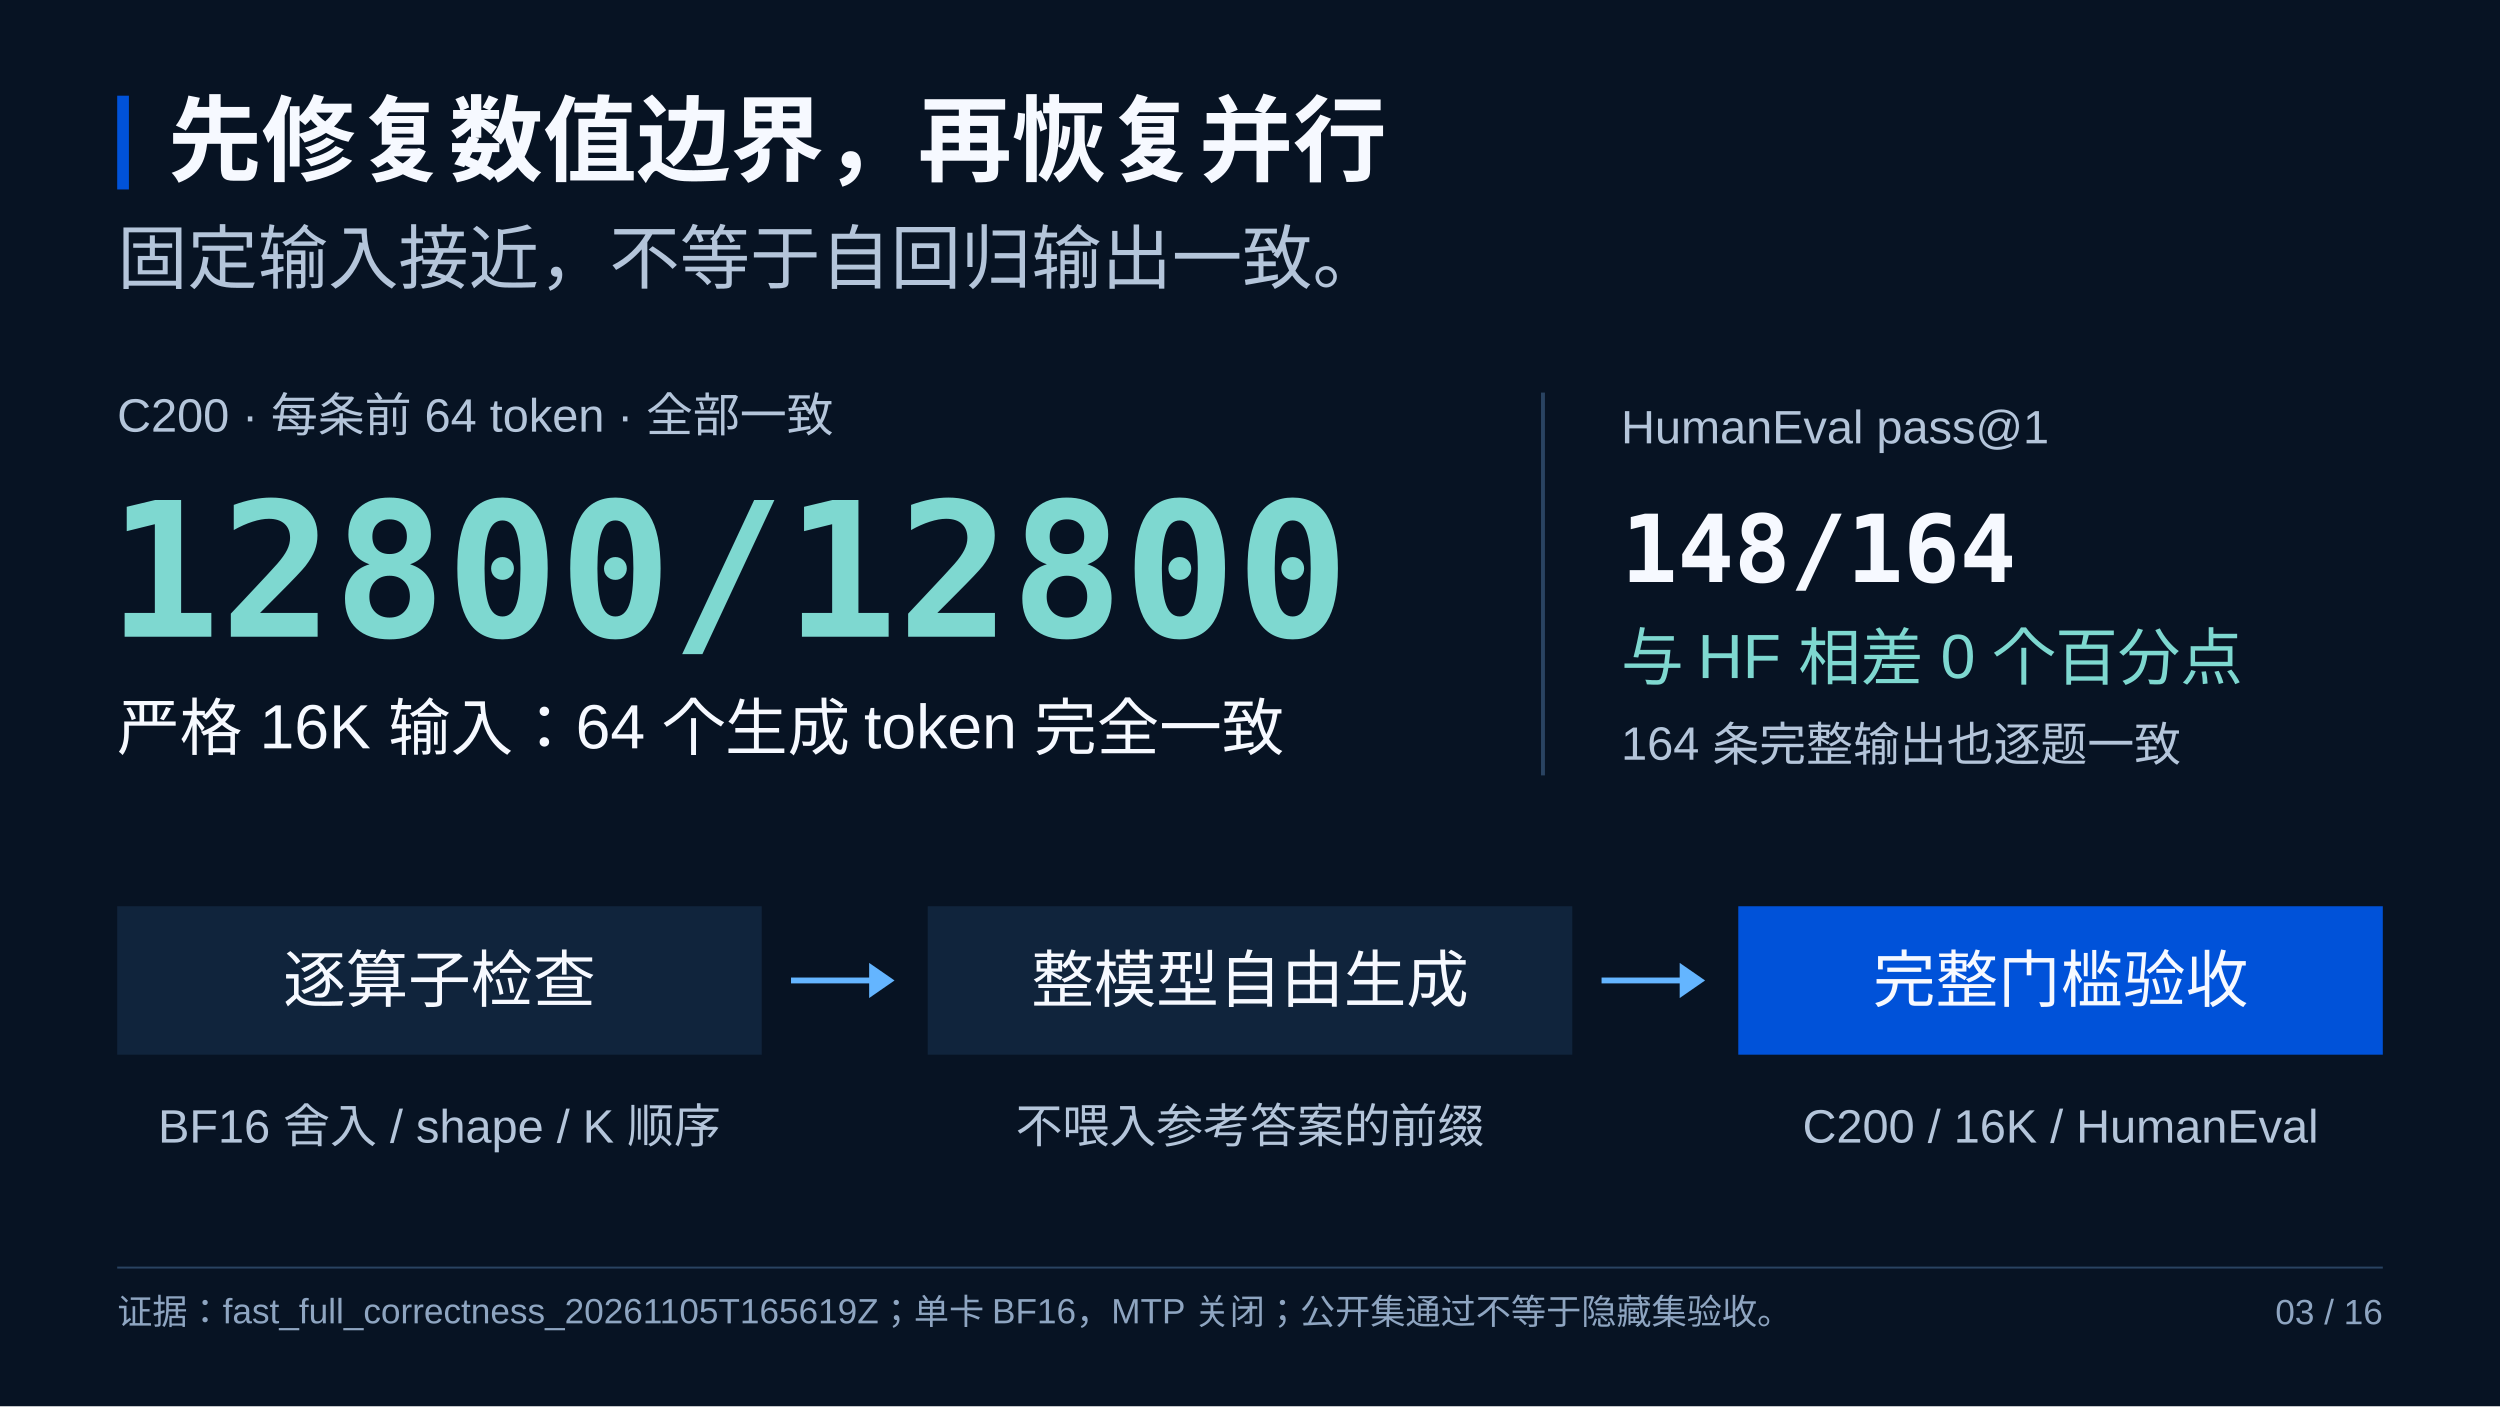
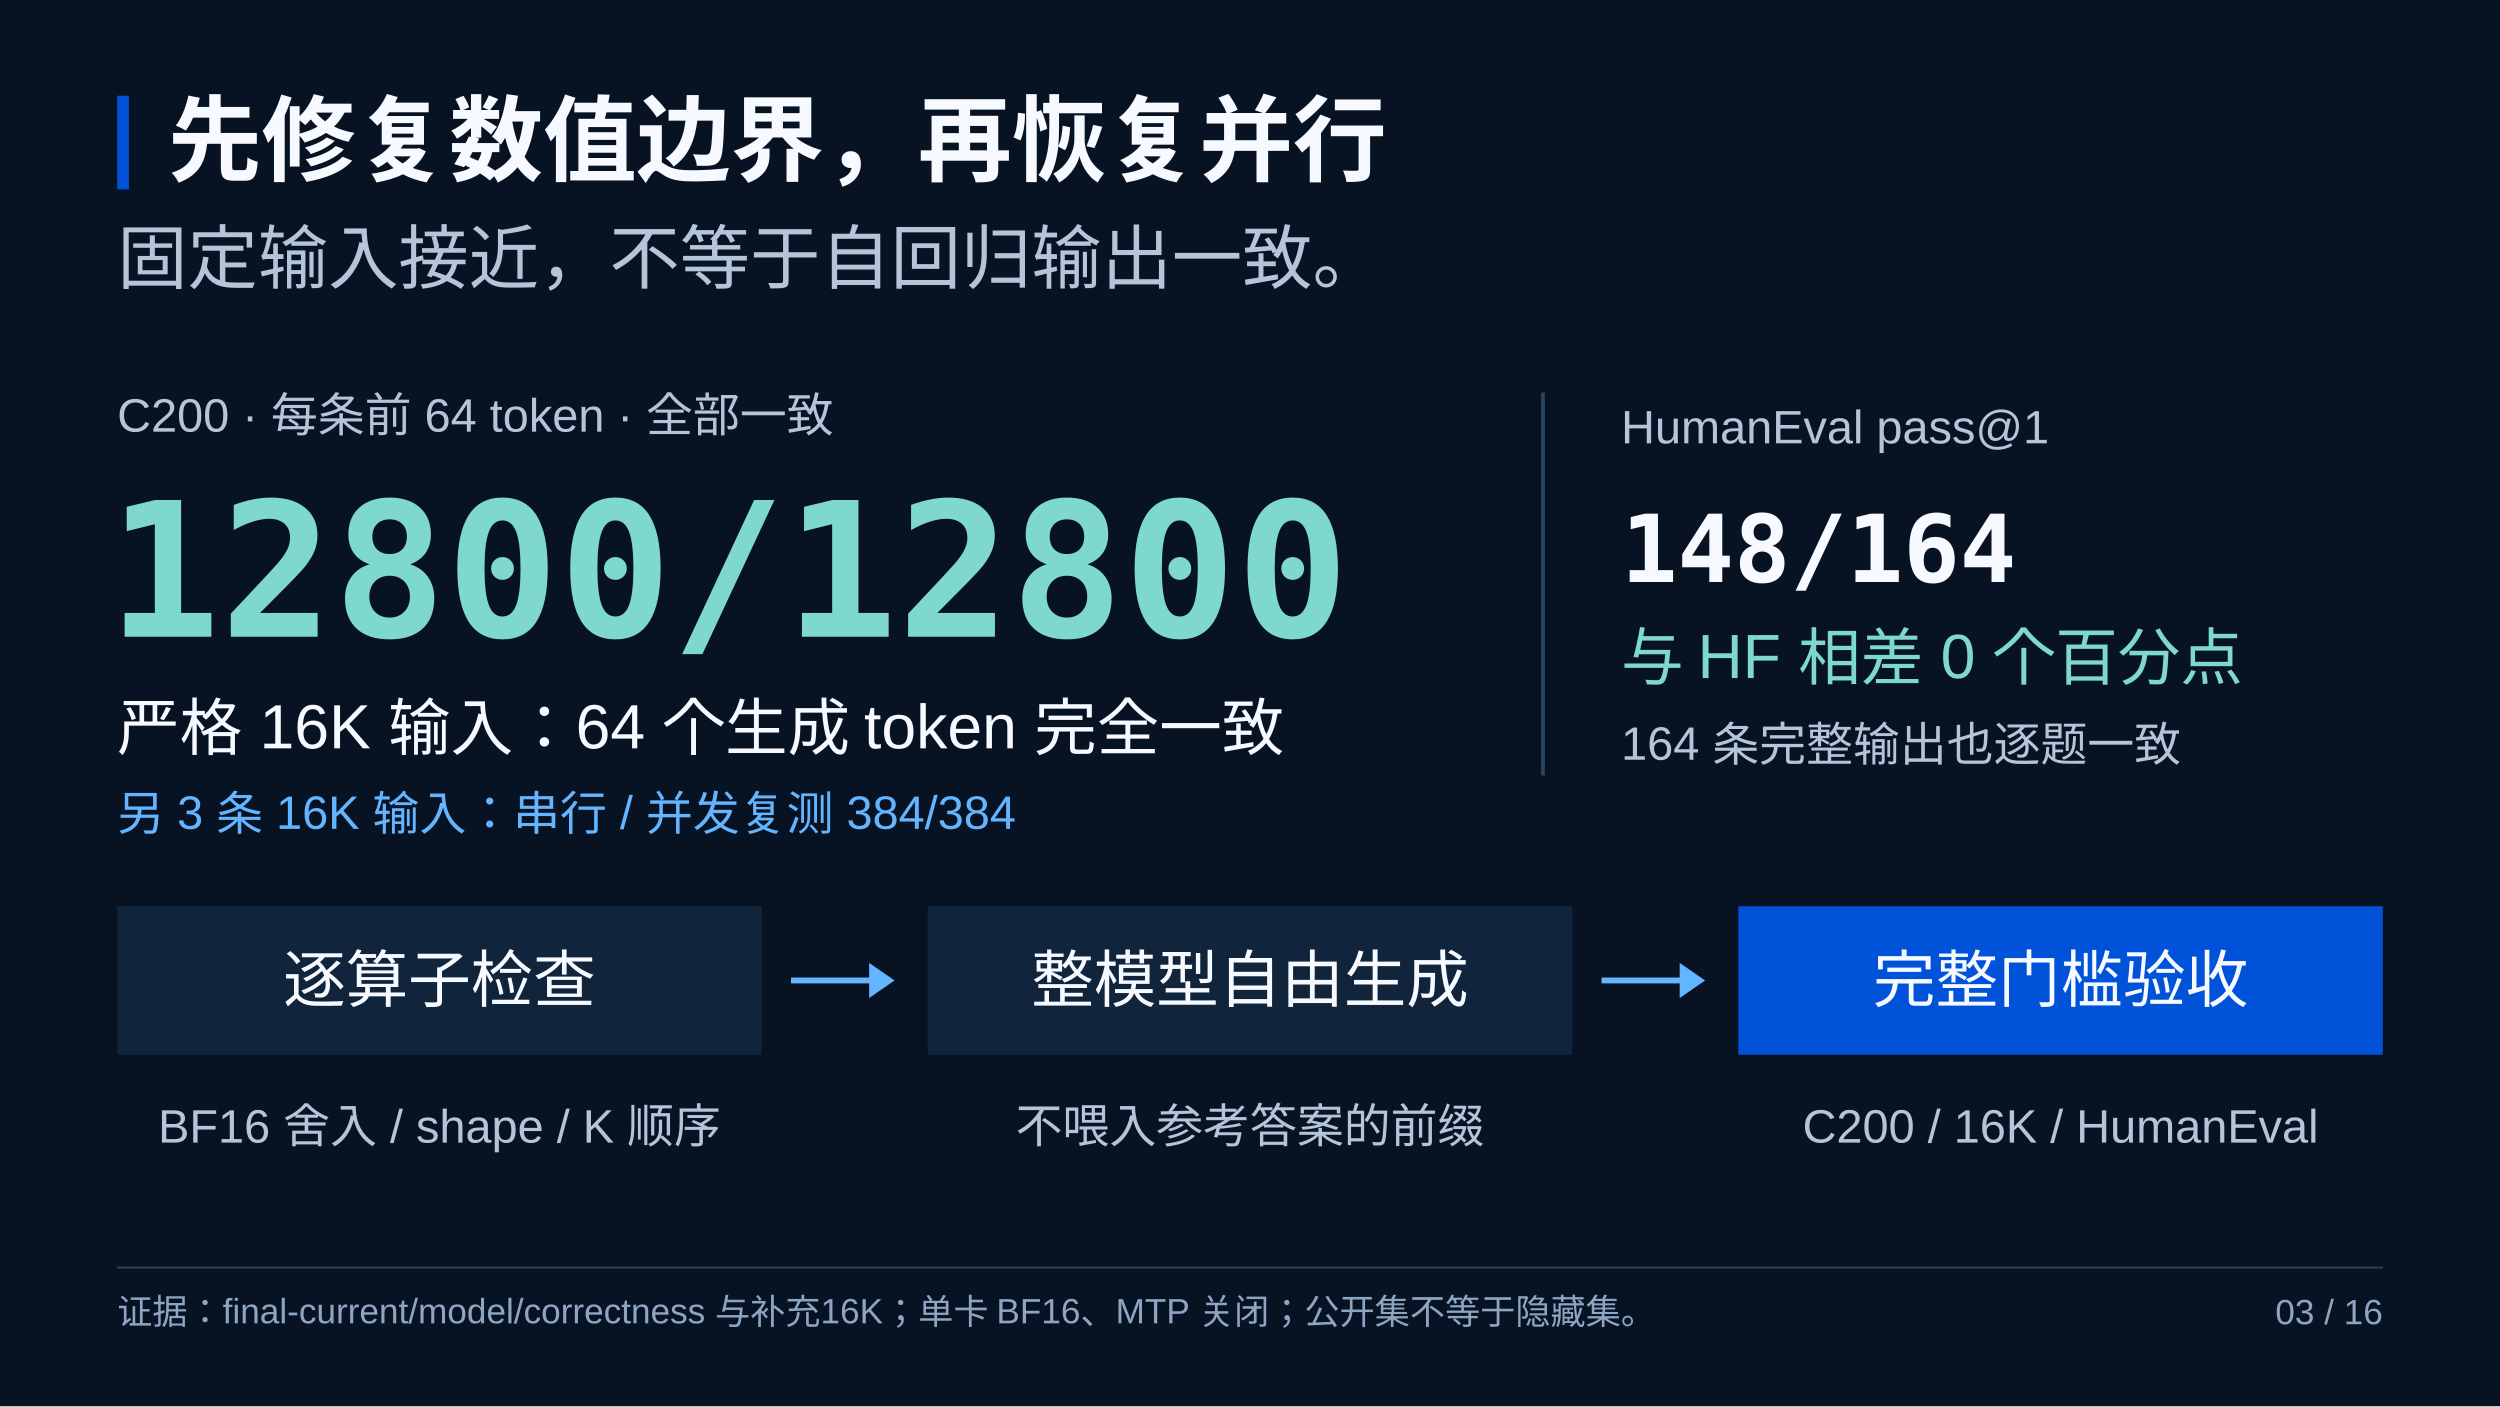
<svg xmlns="http://www.w3.org/2000/svg" width="1280" height="720" viewBox="0 0 1280 720">
  <rect width="1280" height="720" fill="#071323" />
  <g id="title">
    <rect x="60" y="49" width="6" height="48" fill="#0052D9" />
    <text x="86" y="89" font-family="Arial, Microsoft YaHei" font-size="48" font-weight="700" fill="#F6F9FF">先修复数值边界，再恢复并行</text>
    <text x="60" y="145" font-family="Arial, Microsoft YaHei" font-size="36" fill="#B4C5DA">固定输入接近，不等于自回归输出一致。</text>
  </g>
  <g id="accuracy-evidence">
    <text x="60" y="221" font-family="Arial, Microsoft YaHei" font-size="24" fill="#B4C5DA">C200 · 每条前 64 token · 全部一致</text>
    <text x="55" y="326" font-family="Consolas, Microsoft YaHei" font-size="96" font-weight="700" fill="#7ED8D0">12800/12800</text>
    <text x="60" y="384" font-family="Arial, Microsoft YaHei" font-size="32" fill="#F6F9FF">严格 16K 输入：64 个生成 token 完全一致</text>
+     <text x="60" y="425" font-family="Arial, Microsoft YaHei" font-size="24" fill="#64B5FF">另 3 条 16K 输入：串行 / 并发复测 384/384</text>
    <path d="M790 201V397" fill="none" stroke="#294361" stroke-width="2" />
    <text x="830" y="227" font-family="Arial, Microsoft YaHei" font-size="24" fill="#B4C5DA">HumanEval pass@1</text>
    <text x="830" y="298" font-family="Consolas, Microsoft YaHei" font-size="48" font-weight="700" fill="#F6F9FF">148/164</text>
    <text x="830" y="348" font-family="Arial, Microsoft YaHei" font-size="32" fill="#7ED8D0">与 HF 相差 0 个百分点</text>
    <text x="830" y="389" font-family="Arial, Microsoft YaHei" font-size="24" fill="#B4C5DA">164 条完整输出也逐题一致</text>
  </g>
  <g id="validation-flow">
    <rect x="60" y="464" width="330" height="76" fill="#10243C" />
    <rect x="475" y="464" width="330" height="76" fill="#10243C" />
    <rect x="890" y="464" width="330" height="76" fill="#0052D9" />
    <text x="225" y="513" text-anchor="middle" font-family="Arial, Microsoft YaHei" font-size="32" fill="#F6F9FF">逐算子检查</text>
    <text x="640" y="513" text-anchor="middle" font-family="Arial, Microsoft YaHei" font-size="32" fill="#F6F9FF">整模型自由生成</text>
    <text x="1055" y="513" text-anchor="middle" font-family="Arial, Microsoft YaHei" font-size="32" fill="#F6F9FF">完整门槛验收</text>
    <path d="M405 502H447 M820 502H862" fill="none" stroke="#64B5FF" stroke-width="3" />
    <path d="M445 493L458 502L445 511Z M860 493L873 502L860 511Z" fill="#64B5FF" />
    <text x="225" y="585" text-anchor="middle" font-family="Arial, Microsoft YaHei" font-size="24" fill="#B4C5DA">BF16 舍入 / shape / K 顺序</text>
    <text x="640" y="585" text-anchor="middle" font-family="Arial, Microsoft YaHei" font-size="24" fill="#B4C5DA">不喂入参考答案的前缀</text>
    <text x="1055" y="585" text-anchor="middle" font-family="Arial, Microsoft YaHei" font-size="24" fill="#B4C5DA">C200 / 16K / HumanEval</text>
  </g>
  <g id="footer">
    <path d="M60 649H1220" fill="none" stroke="#294361" stroke-width="1" />
-     <text x="60" y="678" font-family="Arial, Microsoft YaHei" font-size="18" fill="#8EA5C1">证据：fast_full_correctness_20261105T165619Z；单卡 BF16，MTP 关闭；公开集通过不等于隐藏集验收。</text>
+     <text x="60" y="678" font-family="Arial, Microsoft YaHei" font-size="18" fill="#8EA5C1">证据：final-current/model/correctness 与补充16K；单卡 BF16、MTP 关闭；公开集不等于隐藏集。</text>
    <text x="1220" y="678" text-anchor="end" font-family="Arial, Microsoft YaHei" font-size="18" fill="#8EA5C1">03 / 16</text>
  </g>
</svg>
